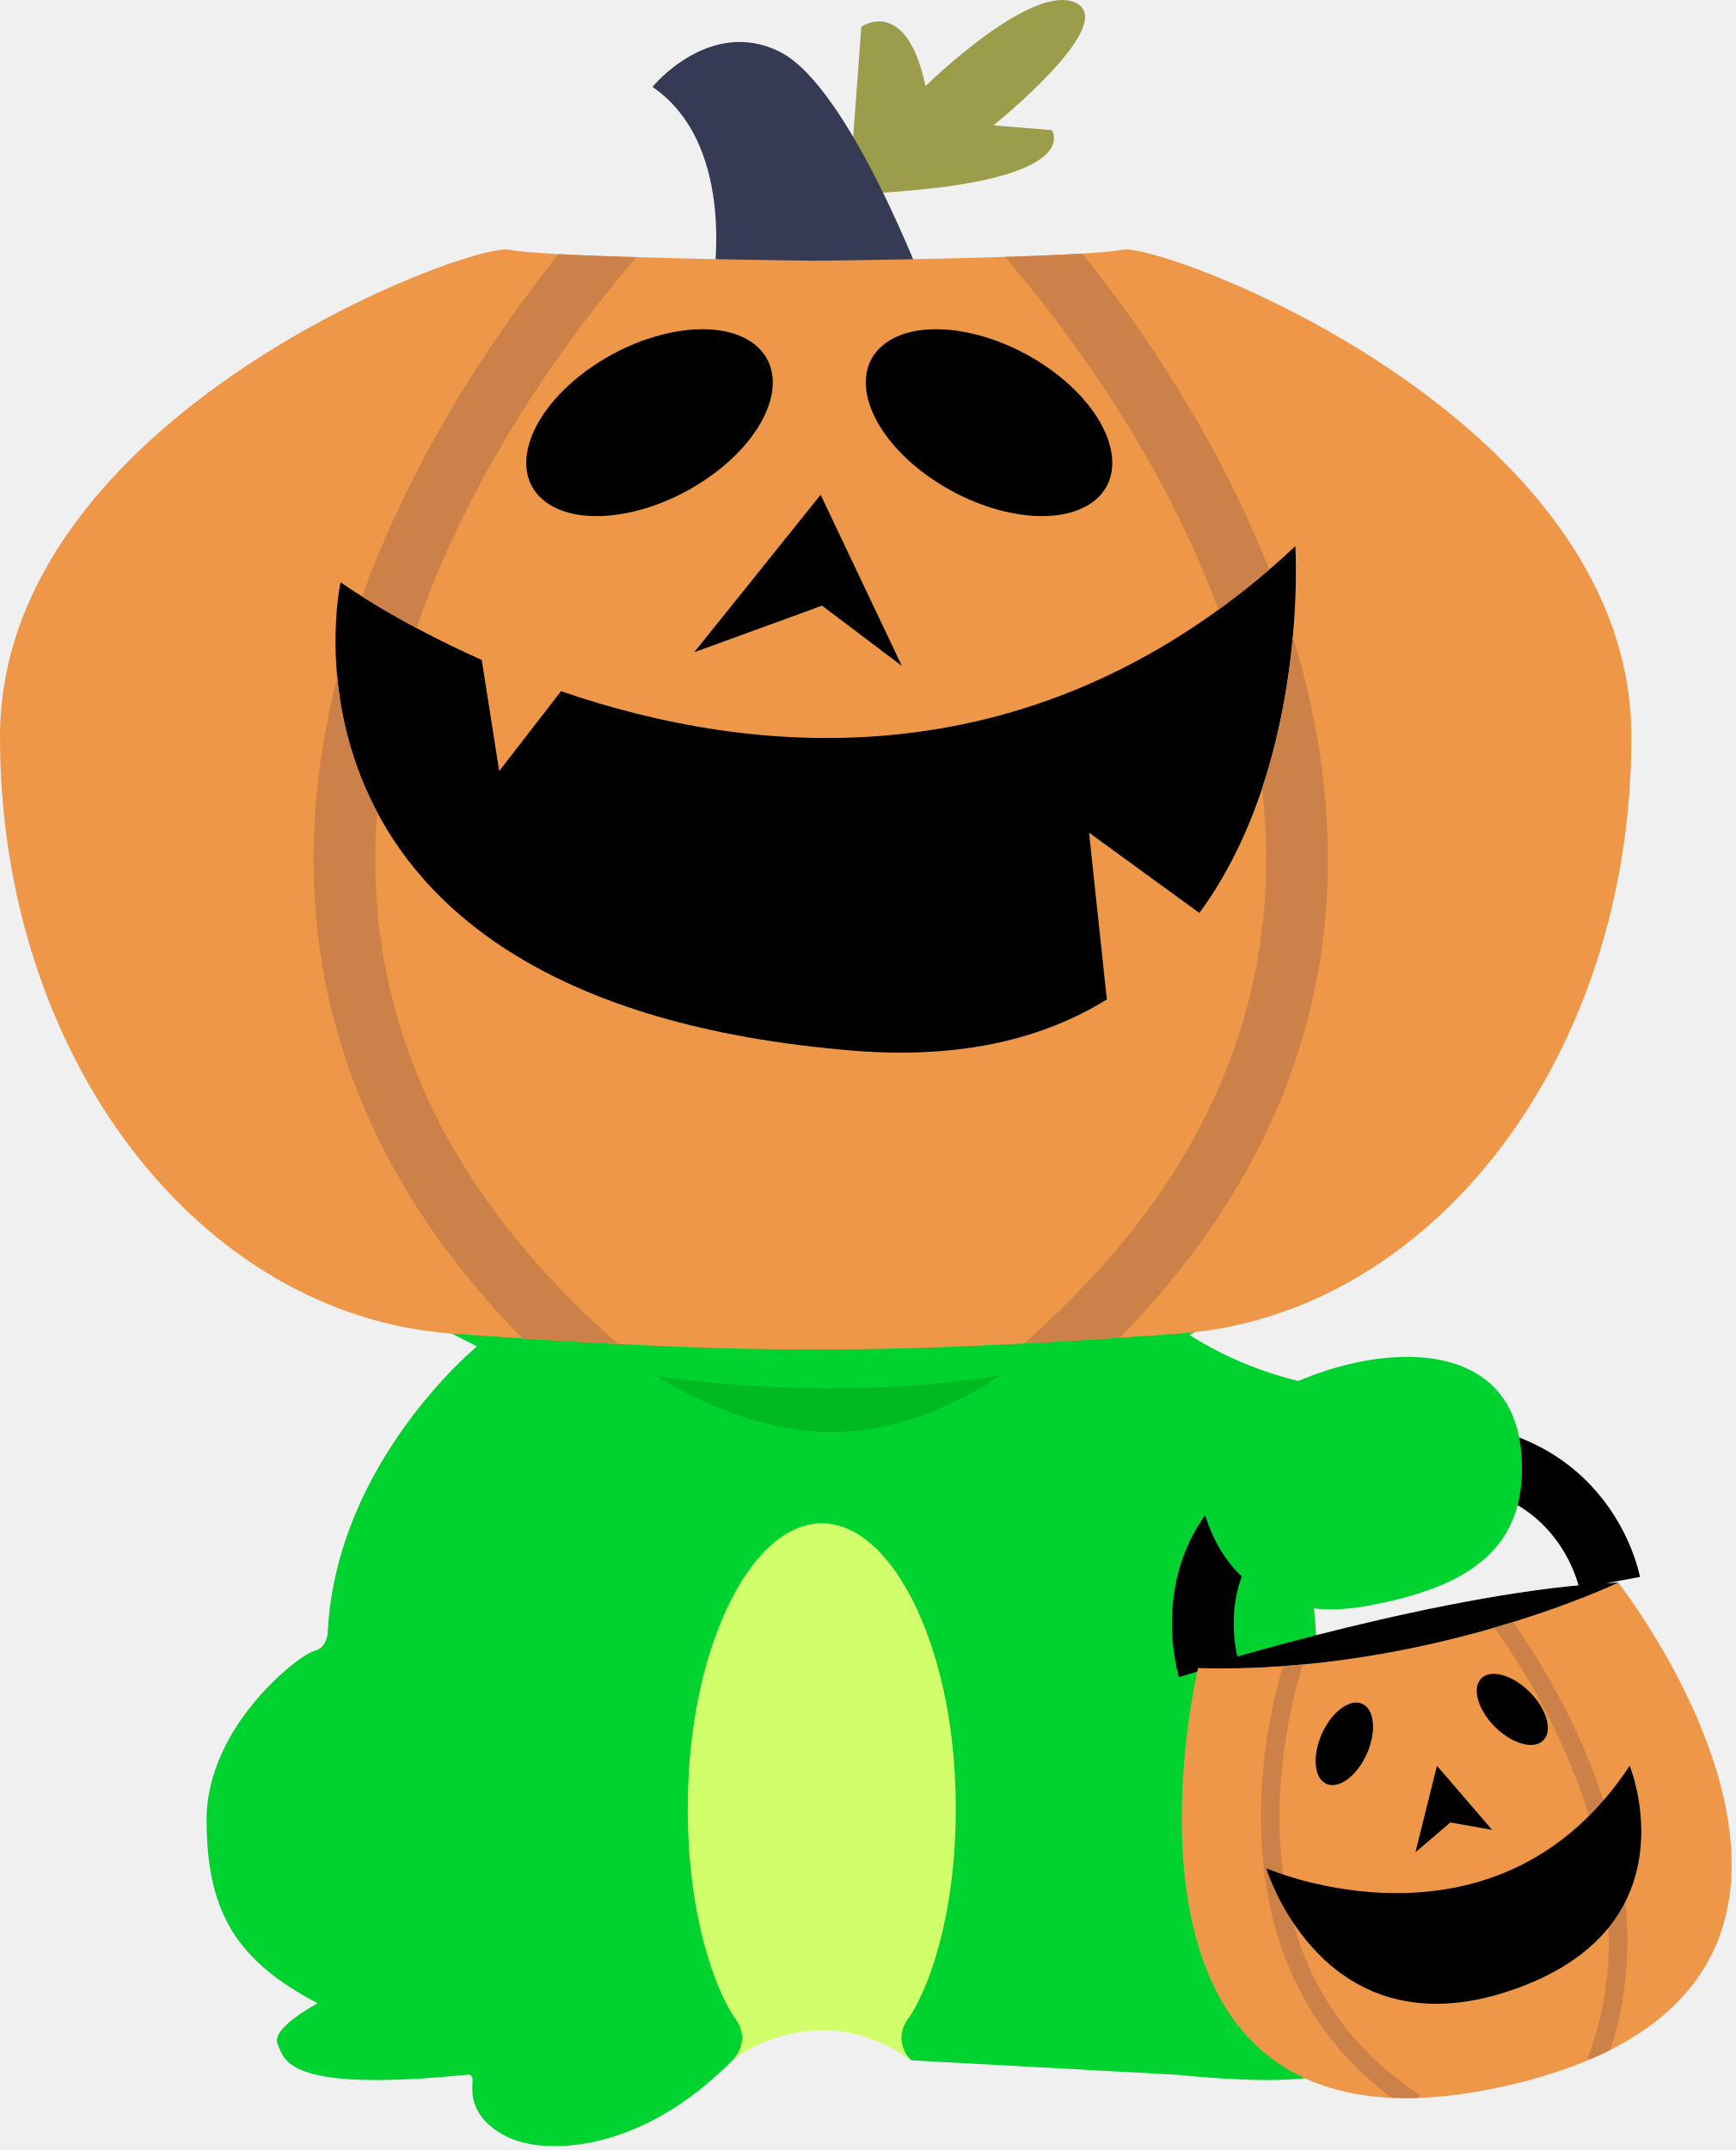
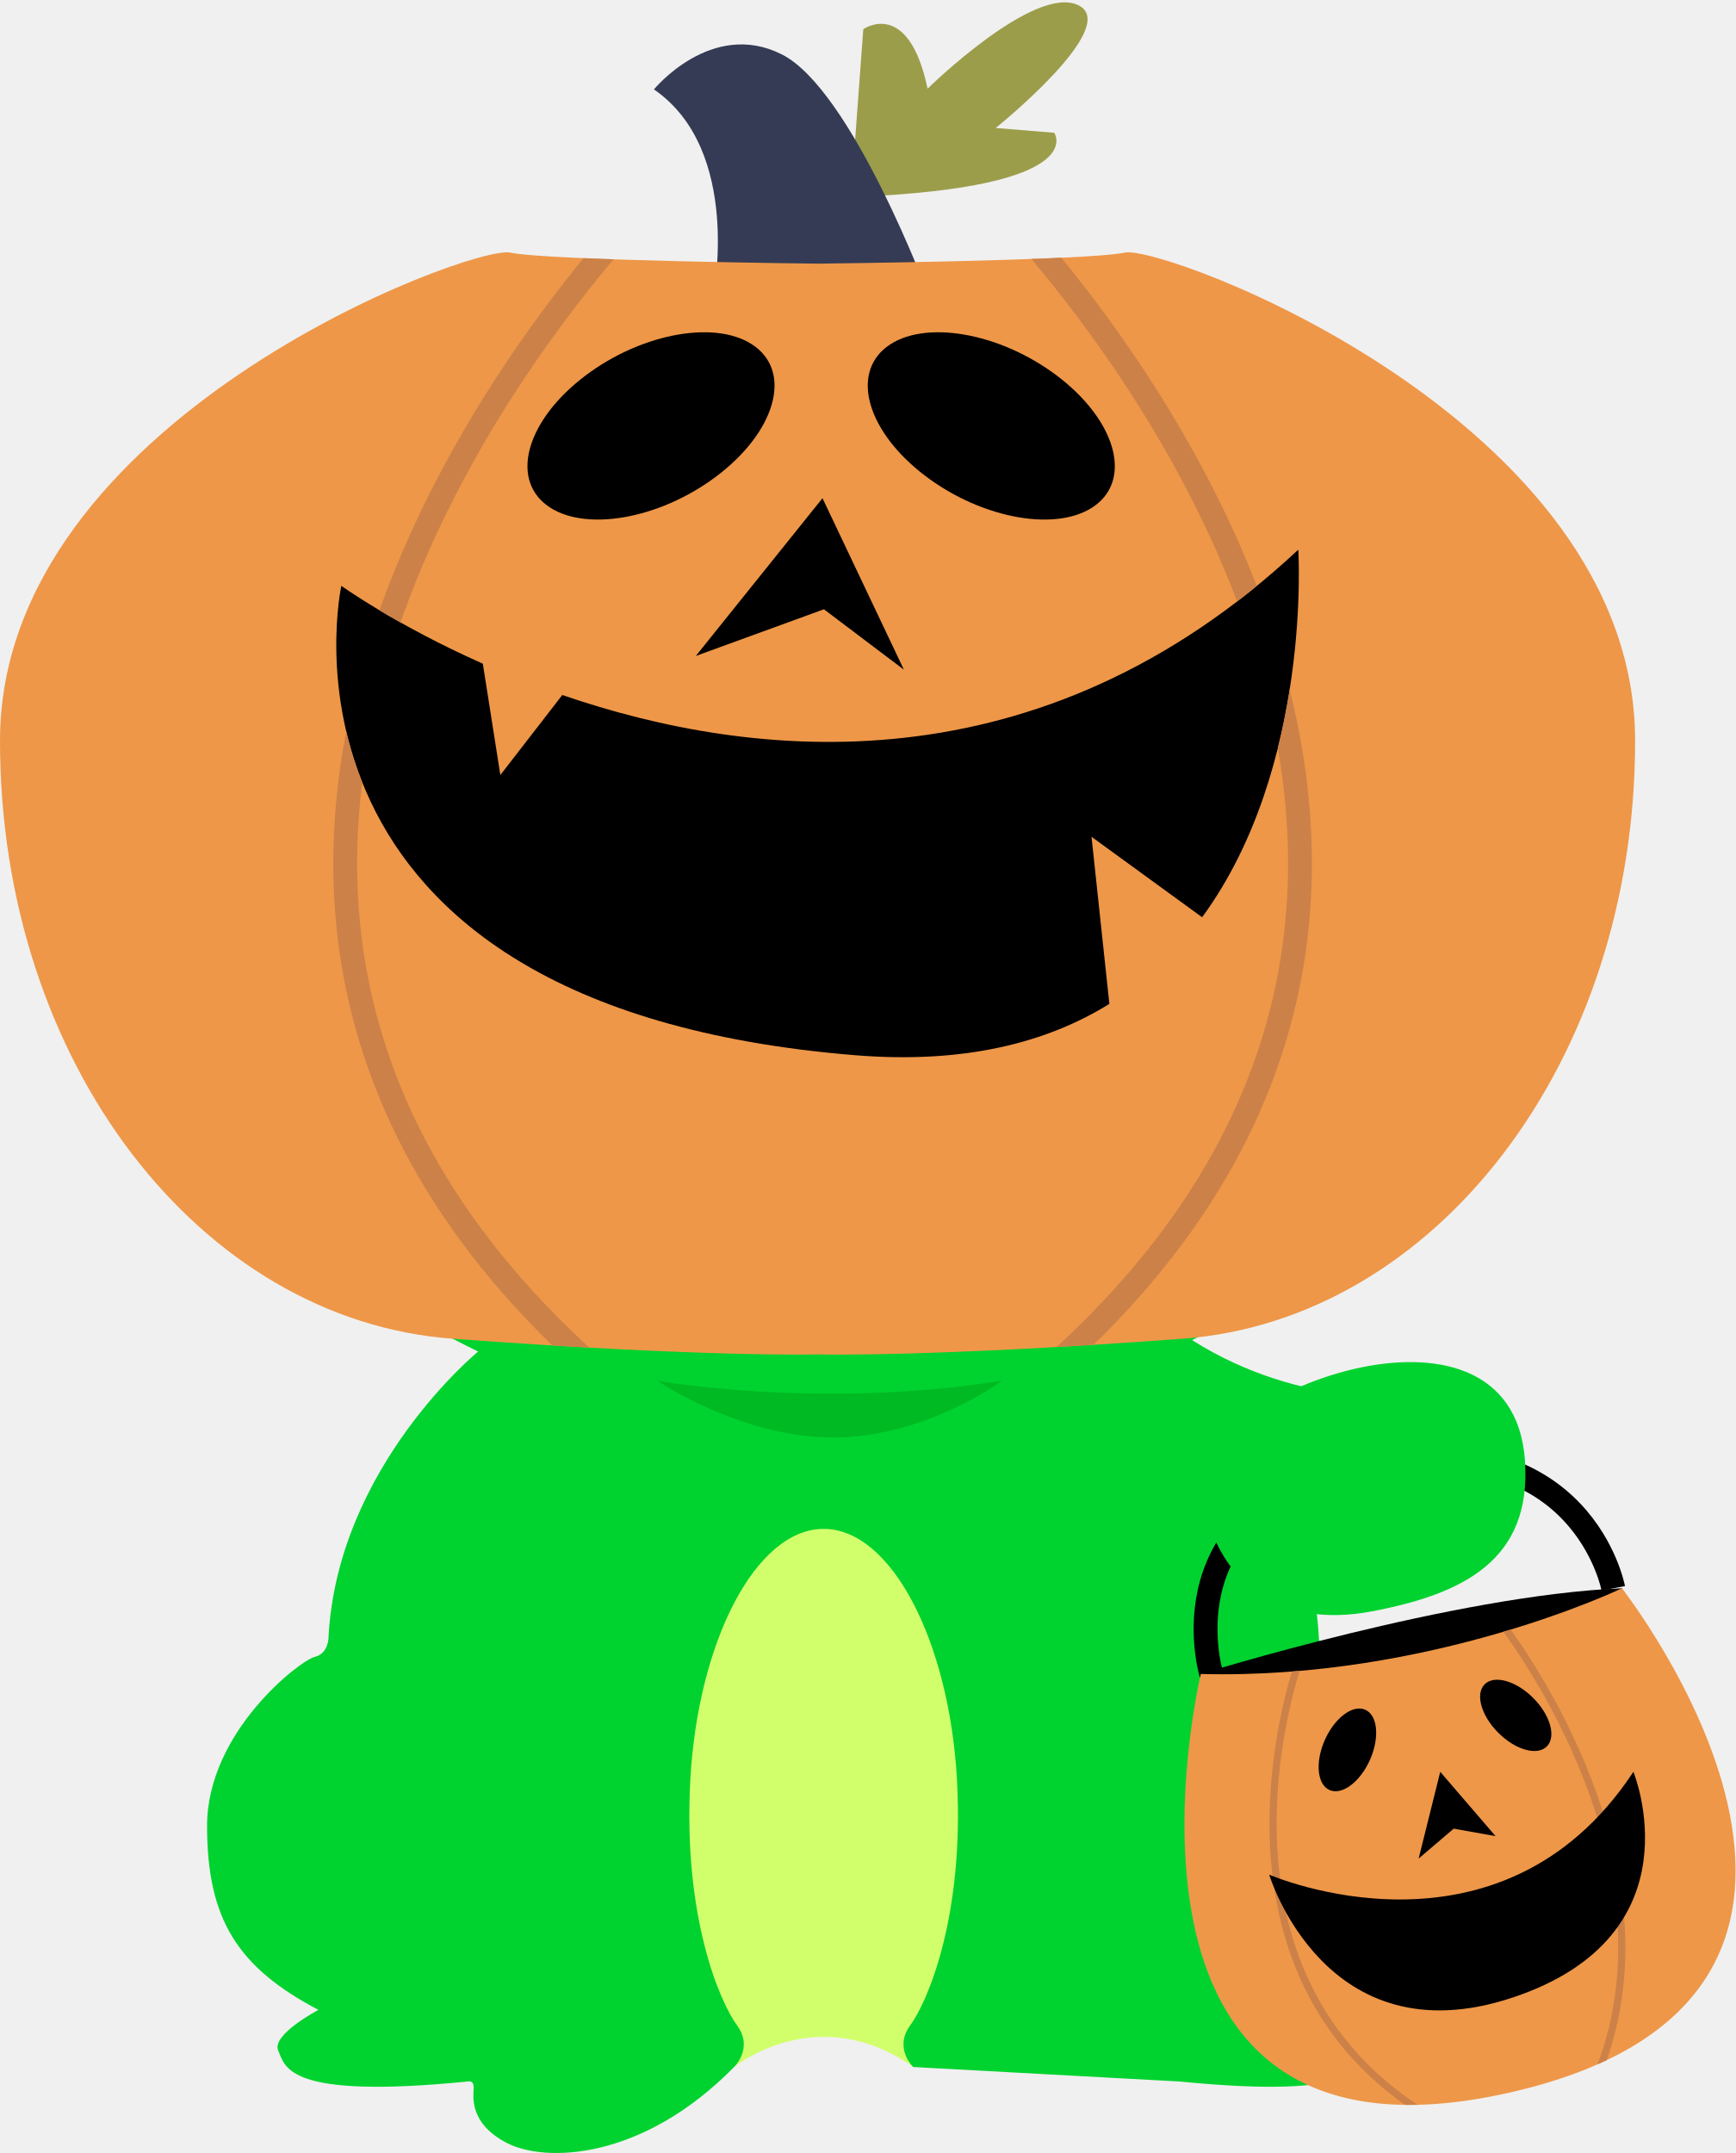
- <svg xmlns="http://www.w3.org/2000/svg" width="281" height="348" viewBox="0 0 281 348" fill="none">
-   <path d="M222.998 225.14C222.998 225.14 201.763 226.028 184.223 209.62C166.686 193.216 175.108 247.568 175.108 247.568L200.384 257.065L222.998 225.14Z" fill="#00D32F" />
-   <path d="M134.011 142.674C183.901 142.674 224.344 125.546 224.344 104.418C224.344 83.29 183.901 66.162 134.011 66.162C84.122 66.162 43.679 83.29 43.679 104.418C43.679 125.546 84.122 142.674 134.011 142.674Z" fill="black" />
-   <path d="M118.582 333.479C118.582 333.479 132.006 322.527 147.513 333.479L162.002 293.77L147.028 245.057L121.475 243.259L102.11 290.975L118.582 333.476V333.479Z" fill="#D1FF6C" />
-   <path d="M190.591 335.826C219.931 338.734 220.001 333.412 221.145 330.834C222.289 328.255 214.655 324.258 214.655 324.258C227.623 317.404 232.64 309.745 232.64 294.543C232.64 279.34 217.584 267.797 215.274 267.247C212.964 266.698 213.022 264.022 213.022 264.022C211.554 236.504 188.857 217.92 188.857 217.92C213.745 205.681 241.44 187.882 241.44 152.277C241.44 116.672 193.673 91.309 193.673 91.309C181.421 64.147 166.74 45.714 151.013 45.714C135.286 45.714 134.73 60.159 133.492 64.053C133.278 64.721 133.043 64.706 133.043 64.706C133.043 64.706 132.808 64.721 132.594 64.053C131.355 60.159 130.797 45.714 115.073 45.714C99.349 45.714 84.665 64.147 72.413 91.309C72.413 91.309 24.645 116.672 24.645 152.277C24.645 187.882 52.341 205.678 77.228 217.92C77.228 217.92 54.532 236.504 53.064 264.022C53.064 264.022 53.122 266.695 50.812 267.247C48.502 267.8 33.446 279.34 33.446 294.543C33.446 309.745 38.463 317.407 51.431 324.258C51.431 324.258 43.797 328.255 44.941 330.834C46.088 333.412 46.155 338.734 75.495 335.826C75.495 335.826 76.542 335.49 76.508 336.824C76.472 338.154 75.691 342.533 81.848 345.74C88.006 348.947 103.688 348.63 118.573 333.483C118.573 333.483 121.765 330.434 119.043 326.742C116.321 323.05 110.273 309.254 111.506 287.039C112.738 264.824 122.052 246.564 133.037 246.564C144.022 246.564 153.335 264.824 154.568 287.039C155.801 309.254 149.753 323.05 147.031 326.742C144.309 330.434 147.501 333.483 147.501 333.483" fill="#00D32F" />
-   <path d="M106.781 75.941C101.389 70.961 103.253 62.963 109.71 60.186C113.68 58.48 117.534 60.833 119.054 64.464C120.747 68.519 119.341 73.078 115.883 75.837C113.735 77.552 109.698 78.113 106.781 75.938V75.941Z" fill="#040C06" />
-   <path d="M113.464 68.56C111.846 67.394 111.56 65.636 112.679 64.199C113.619 62.997 115.295 62.832 116.54 63.815C117.91 64.898 118.242 67.174 117.214 68.407C116.436 69.341 115.279 69.399 113.464 68.557V68.56Z" fill="#FEFFFE" />
-   <path d="M160.96 63.085C162.36 65.703 163.081 68.337 161.808 71.138C160.435 74.162 157.957 75.727 154.738 75.962C151.372 76.21 148.702 74.833 147.1 71.8C146.001 69.719 146.05 67.473 146.462 65.175C146.874 62.875 147.936 61.077 149.895 59.829C151.839 58.59 153.911 58.313 156.044 59.274C157.951 60.134 159.758 61.163 160.96 63.085Z" fill="#040C06" />
-   <path d="M158.839 66.991C157.524 68.252 156.352 68.389 155.119 67.489C153.966 66.643 153.563 64.974 154.179 63.595C154.756 62.307 155.867 61.785 157.286 62.136C159.18 62.603 159.916 64.806 158.839 66.991Z" fill="#FEFFFE" />
-   <path d="M113.05 110.591C113.05 110.591 131.627 105.031 151.065 109.556C151.065 109.556 143.781 145.121 132.491 145.121C121.2 145.121 113.05 110.591 113.05 110.591Z" fill="#E26969" />
-   <path d="M195.648 269.999C195.648 269.999 187.208 242.326 221.448 236.101C255.689 229.876 260.58 256.158 260.58 256.158" stroke="black" stroke-width="10" stroke-miterlimit="10" />
-   <path d="M193.957 269.999C193.957 269.999 234.972 257.241 261.977 256.158L264.33 260.598L194.07 275.205L193.957 269.999Z" fill="black" />
-   <path d="M261.978 256.158C261.978 256.158 231.161 270.982 193.958 269.999C193.958 269.999 174.004 353.378 243.785 337.623C313.566 321.868 261.978 256.158 261.978 256.158Z" fill="#EE9748" />
-   <path d="M221.274 283.883C222.871 280.303 222.538 276.675 220.53 275.779C218.522 274.882 215.598 277.058 214.001 280.637C212.403 284.217 212.736 287.845 214.745 288.742C216.753 289.638 219.676 287.463 221.274 283.883Z" fill="black" />
-   <path d="M249.848 281.702C251.403 280.146 250.416 276.639 247.645 273.867C244.873 271.095 241.365 270.109 239.81 271.664C238.255 273.219 239.241 276.727 242.013 279.498C244.785 282.27 248.292 283.257 249.848 281.702Z" fill="black" />
-   <path d="M232.635 285.806L229.145 299.812L234.808 294.982L241.57 296.19L232.635 285.806Z" fill="black" />
-   <mask id="mask0_1916_25353" style="mask-type:luminance" maskUnits="userSpaceOnUse" x="191" y="256" width="90" height="84">
-     <path d="M261.98 256.16C261.98 256.16 231.163 270.984 193.96 270.001C193.96 270.001 174.006 353.38 243.787 337.625C313.568 321.87 261.98 256.16 261.98 256.16Z" fill="white" />
+ <svg xmlns="http://www.w3.org/2000/svg" width="728" height="903" viewBox="0 0 728 903" fill="none">
+   <path d="M579.098 585.606C579.098 585.606 523.953 587.912 478.404 545.306C432.863 502.708 454.734 643.845 454.734 643.845L520.371 668.504L579.098 585.606Z" fill="#00D32F" />
+   <path d="M348.01 371.467C477.567 371.467 582.593 326.991 582.593 272.128C582.593 217.264 477.567 172.788 348.01 172.788C218.454 172.788 113.428 217.264 113.428 272.128C113.428 326.991 218.454 371.467 348.01 371.467Z" fill="black" />
+   <path d="M307.945 866.929C307.945 866.929 342.804 838.491 383.075 866.929L420.7 763.818L381.815 637.324L315.457 632.657L265.17 756.56L307.945 866.921V866.929Z" fill="#D1FF6C" />
+   <path d="M494.942 873.023C571.134 880.574 571.317 866.755 574.288 860.06C577.26 853.364 557.433 842.984 557.433 842.984C591.111 825.187 604.139 805.299 604.139 765.823C604.139 726.347 565.04 696.372 559.042 694.945C553.043 693.519 553.194 686.57 553.194 686.57C549.382 615.114 490.441 566.859 490.441 566.859C555.072 535.077 626.993 488.857 626.993 396.404C626.993 303.95 502.946 238.088 502.946 238.088C471.13 167.559 433.006 119.692 392.164 119.692C351.323 119.692 349.88 157.202 346.663 167.313C346.108 169.048 345.498 169.009 345.498 169.009C345.498 169.009 344.888 169.048 344.333 167.313C341.116 157.202 339.666 119.692 298.832 119.692C257.998 119.692 219.867 167.559 188.051 238.088C188.051 238.088 64.004 303.95 64.004 396.404C64.004 488.857 135.925 535.069 200.555 566.859C200.555 566.859 141.614 615.114 137.803 686.57C137.803 686.57 137.953 693.511 131.955 694.945C125.956 696.38 86.858 726.347 86.858 765.823C86.858 805.299 99.885 825.195 133.563 842.984C133.563 842.984 113.737 853.364 116.708 860.06C119.688 866.755 119.862 880.574 196.054 873.023C196.054 873.023 198.772 872.151 198.685 875.614C198.59 879.069 196.561 890.439 212.553 898.767C228.544 907.095 269.267 906.271 307.921 866.938C307.921 866.938 316.21 859.022 309.142 849.434C302.073 839.846 286.367 804.023 289.569 746.339C292.77 688.654 316.955 641.238 345.482 641.238C374.01 641.238 398.195 688.654 401.396 746.339C404.598 804.023 388.892 839.846 381.823 849.434C374.755 859.022 383.043 866.938 383.043 866.938" fill="#00D32F" />
+   <path d="M277.304 198.184C263.302 185.253 268.143 164.485 284.911 157.274C295.221 152.845 305.229 158.954 309.175 168.383C313.573 178.914 309.92 190.752 300.942 197.915C295.363 202.368 284.879 203.826 277.304 198.176V198.184Z" fill="#040C06" />
+   <path d="M294.659 179.017C290.459 175.99 289.714 171.426 292.622 167.694C295.063 164.572 299.413 164.144 302.646 166.695C306.204 169.508 307.068 175.419 304.398 178.62C302.377 181.045 299.374 181.196 294.659 179.009V179.017Z" fill="#FEFFFE" />
+   <path d="M417.999 164.802C421.637 171.6 423.507 178.438 420.202 185.712C416.637 193.565 410.202 197.63 401.842 198.24C393.101 198.882 386.168 195.308 382.007 187.432C379.155 182.028 379.281 176.196 380.351 170.229C381.421 164.255 384.179 159.588 389.266 156.347C394.314 153.13 399.694 152.409 405.233 154.905C410.186 157.139 414.877 159.81 417.999 164.802Z" fill="#040C06" />
+   <path d="M412.492 174.944C409.076 178.217 406.033 178.573 402.832 176.236C399.836 174.041 398.79 169.707 400.391 166.125C401.889 162.781 404.773 161.426 408.458 162.338C413.379 163.55 415.289 169.271 412.492 174.944Z" fill="#FEFFFE" />
+   <path d="M293.58 288.158C293.58 288.158 341.823 273.721 392.301 285.471C392.301 285.471 373.386 377.822 344.066 377.822C314.746 377.822 293.58 288.158 293.58 288.158Z" fill="#E26969" />
+   <path d="M508.076 702.093C508.076 702.093 486.157 630.233 575.075 614.068C663.994 597.904 676.696 666.151 676.696 666.151" stroke="black" stroke-width="10" stroke-miterlimit="10" />
+   <path d="M503.686 702.093C503.686 702.093 610.196 668.964 680.326 666.151L686.435 677.68L503.979 715.611L503.686 702.093Z" fill="black" />
+   <path d="M680.325 666.151C680.325 666.151 600.298 704.644 503.685 702.093C503.685 702.093 451.868 918.6 633.081 877.69C814.293 836.78 680.325 666.151 680.325 666.151Z" fill="#EE9748" />
+   <path d="M574.623 738.144C578.772 728.849 577.907 719.427 572.691 717.099C567.476 714.772 559.885 720.421 555.736 729.716C551.588 739.011 552.453 748.433 557.668 750.761C562.884 753.088 570.475 747.439 574.623 738.144Z" fill="black" />
+   <path d="M648.824 732.48C652.863 728.442 650.301 719.333 643.103 712.136C635.905 704.938 626.796 702.377 622.758 706.415C618.719 710.453 621.281 719.561 628.479 726.759C635.677 733.957 644.786 736.518 648.824 732.48Z" fill="black" />
+   <path d="M604.124 743.138L595.059 779.508L609.766 766.964L627.326 770.102L604.124 743.138Z" fill="black" />
+   <mask id="mask0_1916_25049" style="mask-type:luminance" maskUnits="userSpaceOnUse" x="496" y="666" width="232" height="217">
+     <path d="M680.325 666.151C680.325 666.151 600.298 704.645 503.685 702.093C503.685 702.093 451.868 918.601 633.081 877.691C814.293 836.78 680.325 666.151 680.325 666.151Z" fill="white" />
  </mask>
-   <g mask="url(#mask0_1916_25353)">
-     <path d="M209.796 268.055C209.796 268.055 192.271 316.455 229.115 340.372" stroke="#CC8148" stroke-width="3" stroke-miterlimit="10" />
-     <path d="M242.499 261.791C242.499 261.791 271.924 299.006 258.406 333.705" stroke="#CC8148" stroke-width="3" stroke-miterlimit="10" />
+   <g mask="url(#mask0_1916_25049)">
+     <path d="M544.813 697.046C544.813 697.046 499.303 822.724 594.981 884.83" stroke="#CC8148" stroke-width="3" stroke-miterlimit="10" />
+     <path d="M629.738 680.778C629.738 680.778 706.152 777.416 671.047 867.516" stroke="#CC8148" stroke-width="3" stroke-miterlimit="10" />
  </g>
-   <path d="M205.004 302.406C205.004 302.406 242.177 318.646 263.833 285.803C263.833 285.803 274.66 312.149 244.344 322.256C214.027 332.362 205.004 302.406 205.004 302.406Z" fill="black" />
-   <path d="M246.324 235.634C247.392 251.578 236.41 257.08 221.567 259.887C206.725 262.698 196.164 255.536 193.897 239.885C191.791 225.36 244.261 204.863 246.327 235.634H246.324Z" fill="#00D32F" />
-   <path d="M106.152 222.626C106.152 222.626 132.346 227.325 161.869 222.626C161.869 222.626 149.581 231.802 134.586 231.802C119.591 231.802 106.152 222.626 106.152 222.626Z" fill="#00BA23" />
-   <path d="M79.616 52.769L36.749 88.407L49.358 177.22L180.071 210.576L224.344 120.231L227.652 83.537L181.996 52.769H79.616Z" fill="black" />
-   <path d="M137.569 29.675L139.443 4.33C139.443 4.33 146.727 -0.785 149.827 13.939C149.827 13.939 167.031 -2.954 174.16 0.454C181.288 3.863 160.831 20.292 160.831 20.292L170.284 21.067C170.284 21.067 176.32 29.828 138.433 31.414L137.569 29.675Z" fill="#9B9D4A" />
-   <path d="M115.19 47.523C115.19 47.523 119.972 23.92 105.63 14.061C105.63 14.061 114.891 2.706 126.246 8.385C137.6 14.061 150.059 47.523 150.059 47.523H115.193H115.19Z" fill="#353B54" />
-   <path d="M181.685 40.419C175.463 41.74 132.055 42.204 132.055 42.204C132.055 42.204 88.651 41.74 82.426 40.419C76.204 39.098 0 67.367 0 119.275C0 171.184 32.285 212.83 73.095 215.848C113.905 218.866 132.055 218.384 132.055 218.384C132.055 218.384 150.203 218.866 191.016 215.848C231.826 212.83 264.111 171.184 264.111 119.275C264.111 67.367 187.907 39.098 181.685 40.419ZM143.248 55.627C149.135 51.166 161.456 53.275 170.773 60.336C180.089 67.397 182.869 76.738 176.985 81.199C171.099 85.66 158.777 83.552 149.461 76.49C140.145 69.429 137.365 60.089 143.248 55.627ZM132.852 80.085L146.001 107.783L133.087 98.031L112.392 105.571L132.852 80.088V80.085ZM94.495 60.336C103.811 53.275 116.136 51.166 122.019 55.627C127.905 60.089 125.123 69.429 115.806 76.49C106.49 83.552 94.165 85.66 88.282 81.199C82.396 76.738 85.179 67.397 94.495 60.336ZM194.171 147.77L176.308 134.777L179.189 161.767C169.14 168.001 155.82 171.492 138.165 170.061C40.173 162.109 55.137 94.241 55.137 94.241C55.137 94.241 63.831 100.524 77.99 106.819L80.818 124.801L90.827 111.875C121.729 122.519 167.91 127.441 209.703 88.406C209.703 88.406 211.977 123.504 194.171 147.77Z" fill="#EE9748" />
-   <mask id="mask1_1916_25353" style="mask-type:luminance" maskUnits="userSpaceOnUse" x="0" y="40" width="265" height="179">
-     <path d="M181.685 40.418C175.463 41.739 132.055 42.203 132.055 42.203C132.055 42.203 88.651 41.739 82.426 40.418C76.204 39.097 0 67.366 0 119.274C0 171.183 32.285 212.829 73.095 215.847C113.905 218.865 132.055 218.383 132.055 218.383C132.055 218.383 150.203 218.865 191.016 215.847C231.826 212.829 264.111 171.183 264.111 119.274C264.111 67.366 187.907 39.097 181.685 40.418ZM143.248 55.627C149.135 51.165 161.456 53.274 170.773 60.335C180.089 67.396 182.869 76.737 176.985 81.198C171.099 85.659 158.777 83.551 149.461 76.49C140.145 69.428 137.365 60.088 143.248 55.627ZM132.852 80.084L146.001 107.782L133.087 98.03L112.392 105.57L132.852 80.087V80.084ZM94.495 60.335C103.811 53.274 116.136 51.165 122.019 55.627C127.905 60.088 125.123 69.428 115.806 76.49C106.49 83.551 94.165 85.659 88.282 81.198C82.396 76.737 85.179 67.396 94.495 60.335ZM194.171 147.769L176.308 134.776L179.189 161.766C169.14 168 155.82 171.491 138.165 170.06C40.173 162.108 55.137 94.24 55.137 94.24C55.137 94.24 63.831 100.523 77.99 106.818L80.818 124.801L90.827 111.874C121.729 122.518 167.91 127.44 209.703 88.406C209.703 88.406 211.977 123.504 194.171 147.769Z" fill="white" />
+   <path d="M532.371 786.243C532.371 786.243 628.905 828.413 685.143 743.13C685.143 743.13 713.259 811.543 634.531 837.787C555.803 864.03 532.371 786.243 532.371 786.243Z" fill="black" />
+   <path d="M639.673 612.856C642.446 654.257 613.927 668.544 575.383 675.834C536.839 683.131 509.413 664.534 503.525 623.894C498.058 586.177 634.316 532.953 639.681 612.856H639.673Z" fill="#00D32F" />
+   <path d="M275.662 579.076C275.662 579.076 343.684 591.279 420.352 579.076C420.352 579.076 388.441 602.903 349.501 602.903C310.561 602.903 275.662 579.076 275.662 579.076Z" fill="#00BA23" />
+   <path d="M206.752 138.011L95.432 230.553L128.175 461.172L467.619 547.786L582.593 313.189L591.183 217.906L472.62 138.011H206.752Z" fill="black" />
+   <path d="M357.25 78.044L362.116 12.23C362.116 12.23 381.031 -1.05 389.082 37.182C389.082 37.182 433.759 -6.684 452.27 2.167C470.781 11.018 417.657 53.679 417.657 53.679L442.206 55.692C442.206 55.692 457.88 78.441 359.493 82.561L357.25 78.044Z" fill="#9B9D4A" />
+   <path d="M299.133 124.39C299.133 124.39 311.551 63.1 274.307 37.499C274.307 37.499 298.357 8.015 327.843 22.761C357.329 37.499 389.684 124.39 389.684 124.39H299.141H299.133Z" fill="#353B54" />
+   <path d="M471.812 105.944C455.654 109.375 342.931 110.579 342.931 110.579C342.931 110.579 230.216 109.375 214.051 105.944C197.893 102.513 0 175.918 0 310.709C0 445.499 83.839 553.642 189.818 561.478C295.798 569.315 342.931 568.063 342.931 568.063C342.931 568.063 390.057 569.315 496.044 561.478C602.024 553.642 685.863 445.499 685.863 310.709C685.863 175.918 487.969 102.513 471.812 105.944ZM371.998 145.436C387.284 133.851 419.282 139.327 443.475 157.662C467.667 175.997 474.887 200.252 459.609 211.836C444.323 223.421 412.324 217.946 388.131 199.61C363.939 181.275 356.72 157.02 371.998 145.436ZM345 208.944L379.145 280.868L345.61 255.544L291.867 275.123L345 208.952V208.944ZM245.391 157.662C269.584 139.327 301.59 133.851 316.868 145.436C332.154 157.02 324.927 181.275 300.734 199.61C276.542 217.946 244.536 223.421 229.257 211.836C213.972 200.252 221.198 175.997 245.391 157.662ZM504.238 384.7L457.849 350.961L465.33 421.046C439.235 437.234 404.646 446.299 358.796 442.583C104.323 421.934 143.184 245.702 143.184 245.702C143.184 245.702 165.76 262.017 202.529 278.364L209.875 325.058L235.866 291.494C316.116 319.132 436.042 331.912 544.573 230.552C544.573 230.552 550.476 321.691 504.238 384.7Z" fill="#EE9748" />
+   <mask id="mask1_1916_25049" style="mask-type:luminance" maskUnits="userSpaceOnUse" x="0" y="105" width="686" height="464">
+     <path d="M471.812 105.944C455.654 109.375 342.931 110.579 342.931 110.579C342.931 110.579 230.216 109.375 214.051 105.944C197.893 102.513 0 175.918 0 310.709C0 445.499 83.839 553.642 189.818 561.478C295.798 569.315 342.931 568.063 342.931 568.063C342.931 568.063 390.057 569.315 496.044 561.478C602.024 553.642 685.863 445.499 685.863 310.709C685.863 175.918 487.969 102.513 471.812 105.944ZM371.998 145.436C387.284 133.851 419.282 139.327 443.475 157.662C467.667 175.997 474.887 200.252 459.609 211.836C444.323 223.421 412.324 217.946 388.131 199.61C363.939 181.275 356.72 157.02 371.998 145.436ZM345 208.944L379.145 280.868L345.61 255.544L291.867 275.123L345 208.952V208.944ZM245.391 157.662C269.584 139.327 301.59 133.851 316.868 145.436C332.154 157.02 324.927 181.275 300.734 199.61C276.542 217.946 244.536 223.421 229.257 211.836C213.972 200.252 221.198 175.997 245.391 157.662ZM504.238 384.7L457.849 350.961L465.33 421.046C439.235 437.234 404.646 446.299 358.796 442.583C104.323 421.934 143.184 245.702 143.184 245.702C143.184 245.702 165.76 262.017 202.529 278.364L209.875 325.058L235.866 291.494C316.116 319.132 436.042 331.912 544.573 230.552C544.573 230.552 550.476 321.691 504.238 384.7Z" fill="white" />
  </mask>
-   <g mask="url(#mask1_1916_25353)">
-     <path d="M105.63 31.418C105.63 31.418 -4.192 139.886 102.112 225.788" stroke="#CC8148" stroke-width="10" stroke-miterlimit="10" />
-     <path d="M160.114 31.418C160.114 31.418 269.937 139.886 163.633 225.788" stroke="#CC8148" stroke-width="10" stroke-miterlimit="10" />
+   <g mask="url(#mask1_1916_25049)">
+     <path d="M274.305 82.568C274.305 82.568 -10.89 364.224 265.169 587.285" stroke="#CC8148" stroke-width="10" stroke-miterlimit="10" />
+     <path d="M415.793 82.568C415.793 82.568 700.988 364.224 424.93 587.285" stroke="#CC8148" stroke-width="10" stroke-miterlimit="10" />
  </g>
</svg>
